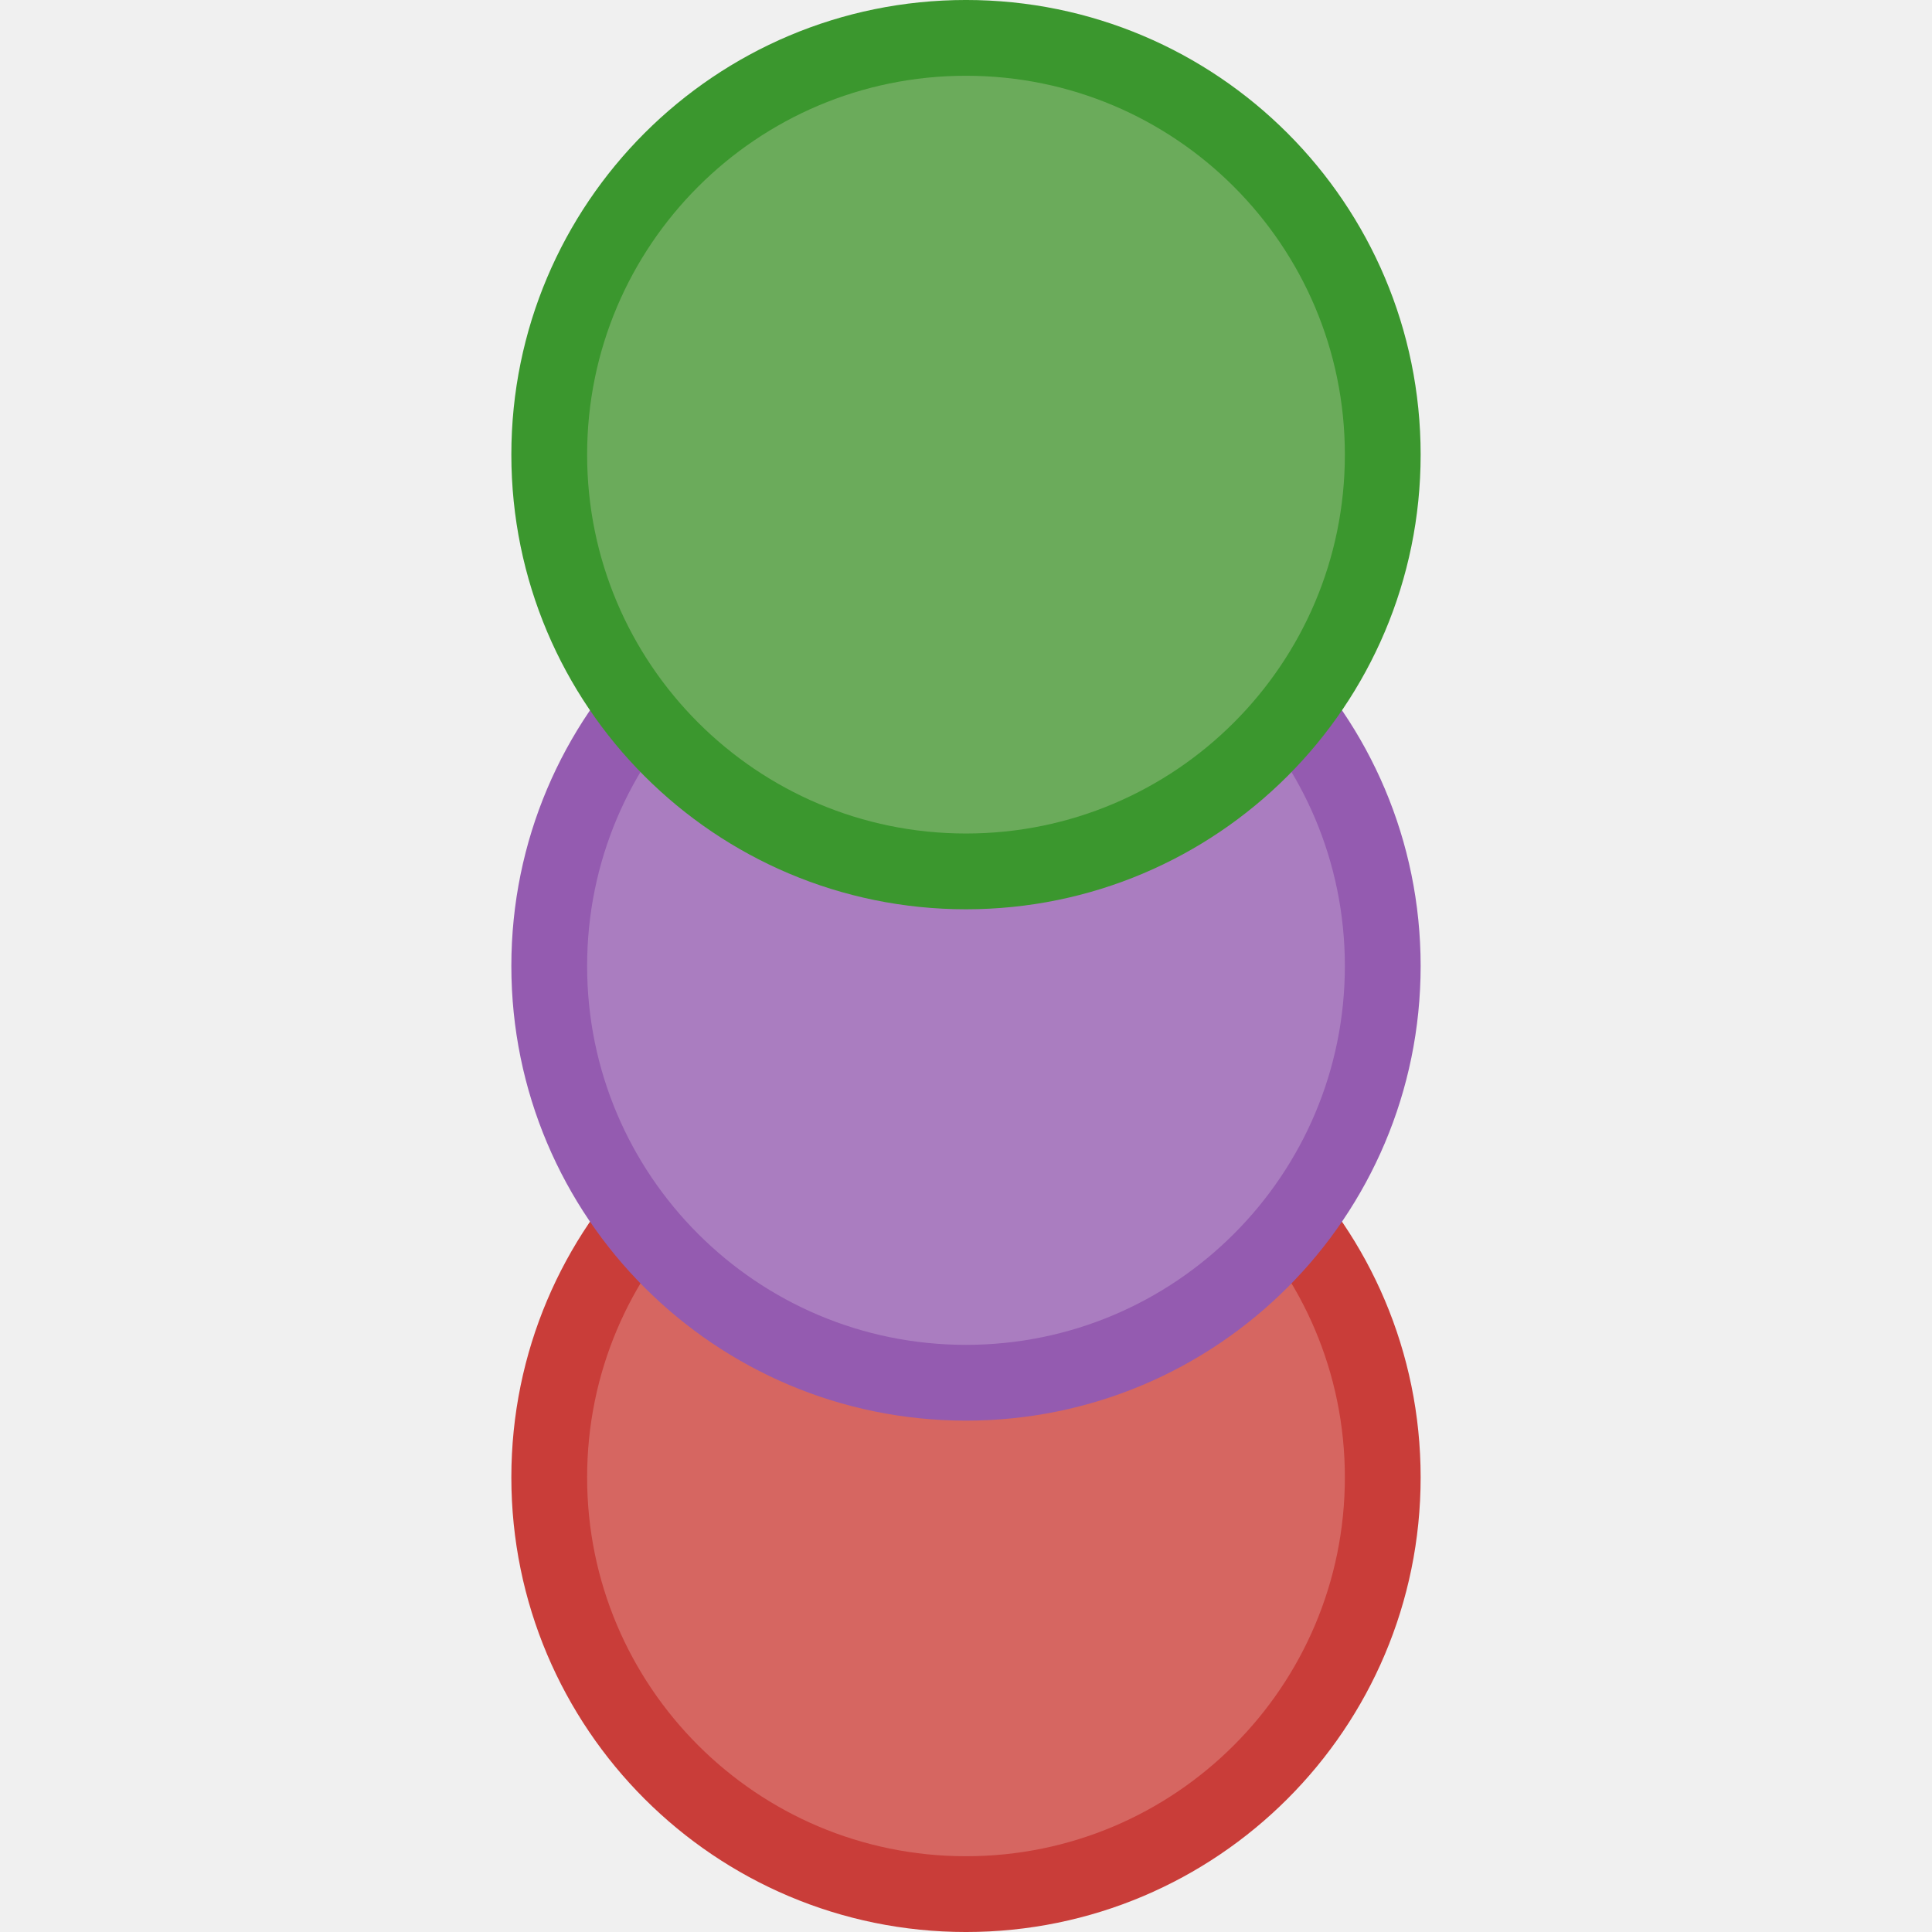
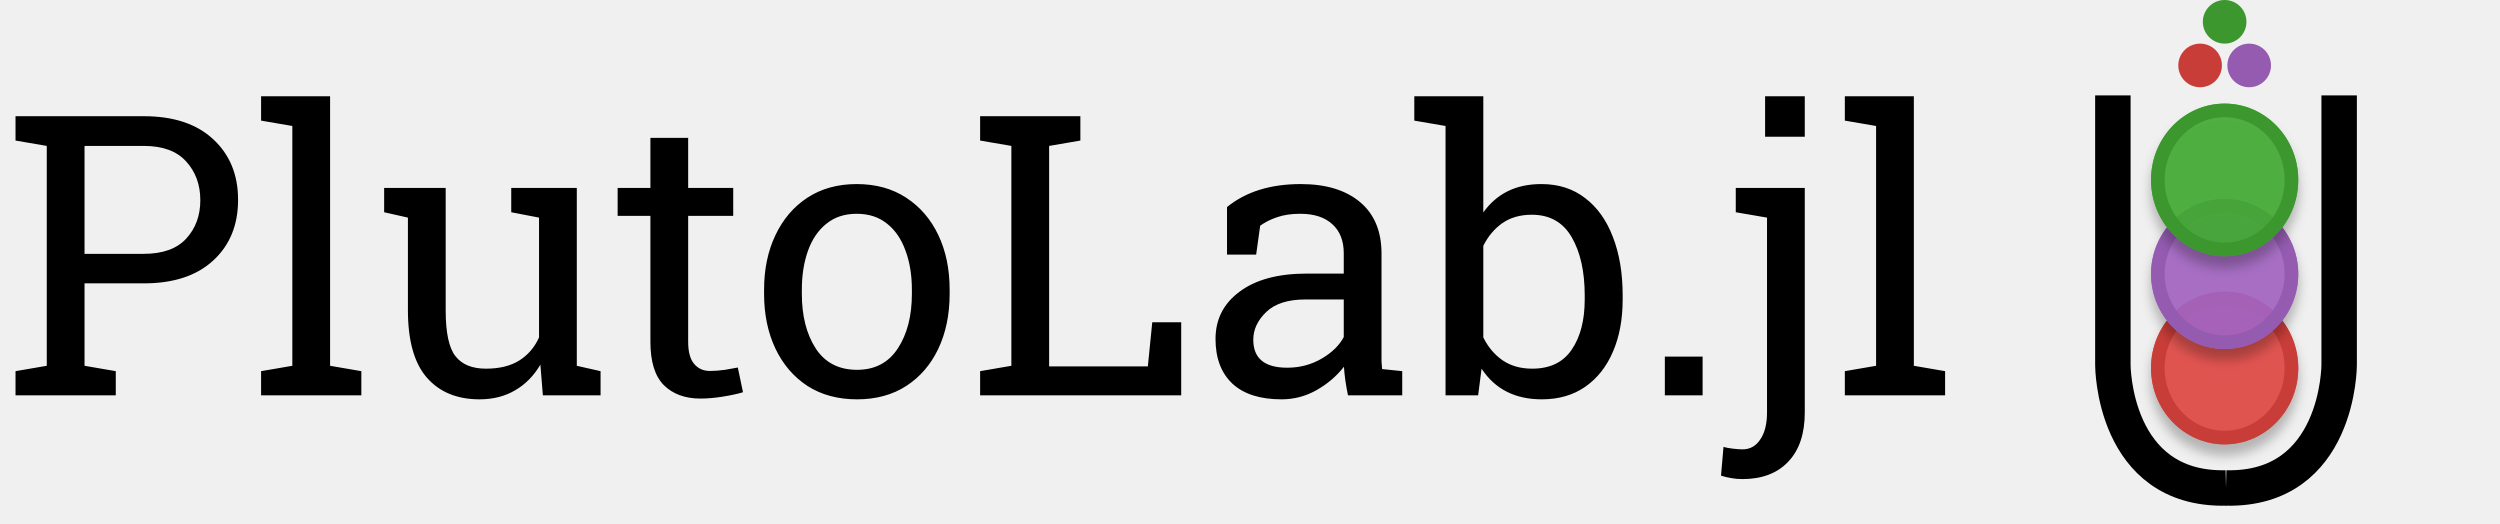
- <svg xmlns="http://www.w3.org/2000/svg" width="60mm" height="60mm" viewBox="0 0 60 60" version="1.1" id="svg8">
-   <defs id="defs2" />
-   <g id="layer1" transform="translate(-216.8641,-119.7454)">
-     <g transform="matrix(1.17882,0,0,1.17882,-63.08061,-42.64438)" id="layer1-0">
-       <g transform="matrix(0.6654232,0,0,0.6654232,140.8825,87.13249)" id="g51">
-         <circle style="fill:#d66661;stroke:#c93d39;stroke-width:3;fill-opacity:1" cx="183.41" cy="134.568" r="16.5" id="circle18" />
-         <circle style="fill:#aa7dc0;stroke:#945bb0;stroke-width:3;fill-opacity:1" cx="183.41" cy="114.322" r="16.5" id="circle22" />
-         <circle style="fill:#6bab5b;stroke:#3b972e;stroke-width:3;fill-opacity:1" cx="183.41" cy="94.077" r="16.5" id="circle20" />
-       </g>
+ <svg xmlns="http://www.w3.org/2000/svg" width="917" height="192" viewBox="0 0 917 192" fill="none">
+   <g clip-path="url(#clip0)">
+     <g filter="url(#filter0_d)">
+       <ellipse cx="816" cy="135" rx="27" ry="28" fill="#E44A45" fill-opacity="0.9" />
+       <path d="M840.5 135C840.5 149.17 829.446 160.5 816 160.5C802.554 160.5 791.5 149.17 791.5 135C791.5 120.83 802.554 109.5 816 109.5C829.446 109.5 840.5 120.83 840.5 135Z" stroke="#C93D39" stroke-width="5" />
    </g>
+     <path d="M5.695 145V136.141L17.156 134.172V53.523L5.695 51.555V42.625H52.734C63.656 42.625 72.141 45.438 78.188 51.062C84.281 56.688 87.328 64.094 87.328 73.281C87.328 82.562 84.281 89.992 78.188 95.57C72.141 101.148 63.656 103.938 52.734 103.938H31.008V134.172L42.469 136.141V145H5.695ZM31.008 93.109H52.734C59.672 93.109 64.852 91.258 68.273 87.555C71.742 83.805 73.477 79.094 73.477 73.422C73.477 67.75 71.742 63.016 68.273 59.219C64.852 55.422 59.672 53.523 52.734 53.523H31.008V93.109ZM95.766 145V136.141L107.227 134.172V46.211L95.766 44.242V35.312H121.078V134.172L132.539 136.141V145H95.766ZM175.922 146.477C167.672 146.477 161.227 143.828 156.586 138.531C151.945 133.234 149.625 124.984 149.625 113.781V79.82L140.906 77.852V68.922H163.477V113.922C163.477 122.031 164.672 127.609 167.062 130.656C169.453 133.703 173.18 135.227 178.242 135.227C183.164 135.227 187.219 134.242 190.406 132.273C193.641 130.258 196.078 127.422 197.719 123.766V79.82L187.523 77.852V68.922H211.57V134.172L220.289 136.141V145H199.125L198.211 133.75C195.82 137.828 192.727 140.969 188.93 143.172C185.18 145.375 180.844 146.477 175.922 146.477ZM256.922 146.195C251.297 146.195 246.82 144.555 243.492 141.273C240.211 137.945 238.57 132.648 238.57 125.383V79.188H226.547V68.922H238.57V50.57H252.422V68.922H268.945V79.188H252.422V125.383C252.422 129.039 253.148 131.734 254.602 133.469C256.055 135.203 258 136.07 260.438 136.07C262.078 136.07 263.906 135.93 265.922 135.648C267.938 135.32 269.508 135.039 270.633 134.805L272.531 143.875C270.516 144.484 268.031 145.023 265.078 145.492C262.172 145.961 259.453 146.195 256.922 146.195ZM314.367 146.477C307.336 146.477 301.266 144.836 296.156 141.555C291.094 138.227 287.18 133.656 284.414 127.844C281.648 121.984 280.266 115.305 280.266 107.805V106.258C280.266 98.758 281.648 92.102 284.414 86.289C287.18 80.43 291.094 75.836 296.156 72.508C301.266 69.18 307.289 67.516 314.227 67.516C321.258 67.516 327.305 69.18 332.367 72.508C337.477 75.836 341.414 80.406 344.18 86.219C346.945 92.031 348.328 98.711 348.328 106.258V107.805C348.328 115.352 346.945 122.055 344.18 127.914C341.414 133.727 337.5 138.273 332.438 141.555C327.375 144.836 321.352 146.477 314.367 146.477ZM314.367 135.648C320.93 135.648 325.922 133.023 329.344 127.773C332.766 122.523 334.477 115.867 334.477 107.805V106.258C334.477 100.914 333.703 96.156 332.156 91.984C330.656 87.766 328.406 84.461 325.406 82.07C322.406 79.633 318.68 78.414 314.227 78.414C309.82 78.414 306.117 79.633 303.117 82.07C300.117 84.461 297.867 87.766 296.367 91.984C294.867 96.156 294.117 100.914 294.117 106.258V107.805C294.117 115.867 295.805 122.523 299.18 127.773C302.602 133.023 307.664 135.648 314.367 135.648ZM359.508 145V136.141L370.969 134.172V53.523L359.508 51.555V42.625H396.281V51.555L384.82 53.523V134.383H421.031L422.648 118.211H433.266V145H359.508ZM470.109 146.477C462.188 146.477 456.164 144.555 452.039 140.711C447.914 136.82 445.852 131.359 445.852 124.328C445.852 117.109 448.805 111.32 454.711 106.961C460.617 102.555 468.82 100.352 479.32 100.352H492.891V92.898C492.891 88.305 491.484 84.742 488.672 82.211C485.906 79.68 481.992 78.414 476.93 78.414C473.742 78.414 470.977 78.812 468.633 79.609C466.289 80.359 464.156 81.414 462.234 82.773L460.758 93.391H450.07V75.953C456.961 70.328 465.984 67.516 477.141 67.516C486.375 67.516 493.617 69.719 498.867 74.125C504.117 78.531 506.742 84.836 506.742 93.039V129.672C506.742 130.656 506.742 131.617 506.742 132.555C506.789 133.492 506.859 134.43 506.953 135.367L514.336 136.141V145H494.438C493.641 141.156 493.148 137.664 492.961 134.523C490.289 137.945 486.938 140.805 482.906 143.102C478.922 145.352 474.656 146.477 470.109 146.477ZM472.148 134.875C476.742 134.875 480.938 133.773 484.734 131.57C488.531 129.367 491.25 126.719 492.891 123.625V109.844H478.828C472.453 109.844 467.672 111.367 464.484 114.414C461.297 117.461 459.703 120.859 459.703 124.609C459.703 131.453 463.852 134.875 472.148 134.875ZM565.523 146.477C555.727 146.477 548.367 142.727 543.445 135.227L542.18 145H530.227V46.211L518.766 44.242V35.312H544.078V77.922C546.469 74.547 549.422 71.969 552.938 70.188C556.5 68.406 560.648 67.516 565.383 67.516C571.664 67.516 577.008 69.227 581.414 72.648C585.867 76.023 589.266 80.781 591.609 86.922C594 93.062 595.195 100.211 595.195 108.367V109.844C595.195 117.156 594 123.555 591.609 129.039C589.266 134.523 585.867 138.812 581.414 141.906C577.008 144.953 571.711 146.477 565.523 146.477ZM562.008 135.227C568.523 135.227 573.352 132.906 576.492 128.266C579.68 123.625 581.273 117.484 581.273 109.844V108.367C581.273 99.602 579.68 92.477 576.492 86.992C573.305 81.508 568.43 78.766 561.867 78.766C557.602 78.766 553.992 79.797 551.039 81.859C548.133 83.922 545.812 86.688 544.078 90.156V123.766C545.812 127.281 548.156 130.07 551.109 132.133C554.109 134.195 557.742 135.227 562.008 135.227ZM610.664 145V130.797H624.516V145H610.664ZM639.141 175.727C637.641 175.727 636.281 175.609 635.062 175.375C633.844 175.188 632.578 174.883 631.266 174.461L632.18 163.914C632.836 164.148 633.938 164.359 635.484 164.547C637.078 164.734 638.297 164.828 639.141 164.828C641.906 164.828 644.086 163.609 645.68 161.172C647.32 158.781 648.141 155.477 648.141 151.258V79.82L636.68 77.852V68.922H661.992V151.258C661.992 159.086 659.977 165.109 655.945 169.328C651.914 173.594 646.312 175.727 639.141 175.727ZM647.438 50.148V35.312H661.992V50.148H647.438ZM676.688 145V136.141L688.148 134.172V46.211L676.688 44.242V35.312H702V134.172L713.461 136.141V145H676.688Z" fill="black" />
+     <g filter="url(#filter1_d)">
+       <ellipse cx="816" cy="100.5" rx="27" ry="27.5" fill="#A666C6" fill-opacity="0.9" />
+       <path d="M840.5 100.5C840.5 114.351 829.488 125.5 816 125.5C802.512 125.5 791.5 114.351 791.5 100.5C791.5 86.649 802.512 75.5 816 75.5C829.488 75.5 840.5 86.649 840.5 100.5Z" stroke="#945BB0" stroke-width="5" />
+     </g>
+     <g filter="url(#filter2_d)">
+       <ellipse cx="816" cy="66" rx="27" ry="28" fill="#43AE34" fill-opacity="0.9" />
+       <path d="M840.5 66C840.5 80.17 829.446 91.5 816 91.5C802.554 91.5 791.5 80.17 791.5 66C791.5 51.83 802.554 40.5 816 40.5C829.446 40.5 840.5 51.83 840.5 66Z" stroke="#3B972E" stroke-width="5" />
+     </g>
+     <circle cx="807" cy="24" r="8" fill="#C93D39" />
+     <path d="M824 8C824 12.418 820.418 16 816 16C811.582 16 808 12.418 808 8C808 3.582 811.582 0 816 0C820.418 0 824 3.582 824 8Z" fill="#3B972E" />
+     <circle cx="825" cy="24" r="8" fill="#945BB0" />
+     <path d="M775 35V133.932C775 133.932 775 179.915 816.5 178.986" stroke="black" stroke-width="13" />
+     <path d="M858 35V133.932C858 133.932 858 179.915 816.5 178.986" stroke="black" stroke-width="13" />
  </g>
+   <defs>
+     <filter id="filter0_d" x="785" y="107" width="62" height="64" filterUnits="userSpaceOnUse" color-interpolation-filters="sRGB">
+       <feFlood flood-opacity="0" result="BackgroundImageFix" />
+       <feColorMatrix in="SourceAlpha" type="matrix" values="0 0 0 0 0 0 0 0 0 0 0 0 0 0 0 0 0 0 127 0" />
+       <feOffset dy="4" />
+       <feGaussianBlur stdDeviation="2" />
+       <feColorMatrix type="matrix" values="0 0 0 0 0 0 0 0 0 0 0 0 0 0 0 0 0 0 0.25 0" />
+       <feBlend mode="normal" in2="BackgroundImageFix" result="effect1_dropShadow" />
+       <feBlend mode="normal" in="SourceGraphic" in2="effect1_dropShadow" result="shape" />
+     </filter>
+     <filter id="filter1_d" x="785" y="73" width="62" height="63" filterUnits="userSpaceOnUse" color-interpolation-filters="sRGB">
+       <feFlood flood-opacity="0" result="BackgroundImageFix" />
+       <feColorMatrix in="SourceAlpha" type="matrix" values="0 0 0 0 0 0 0 0 0 0 0 0 0 0 0 0 0 0 127 0" />
+       <feOffset dy="4" />
+       <feGaussianBlur stdDeviation="2" />
+       <feColorMatrix type="matrix" values="0 0 0 0 0 0 0 0 0 0 0 0 0 0 0 0 0 0 0.25 0" />
+       <feBlend mode="normal" in2="BackgroundImageFix" result="effect1_dropShadow" />
+       <feBlend mode="normal" in="SourceGraphic" in2="effect1_dropShadow" result="shape" />
+     </filter>
+     <filter id="filter2_d" x="785" y="38" width="62" height="64" filterUnits="userSpaceOnUse" color-interpolation-filters="sRGB">
+       <feFlood flood-opacity="0" result="BackgroundImageFix" />
+       <feColorMatrix in="SourceAlpha" type="matrix" values="0 0 0 0 0 0 0 0 0 0 0 0 0 0 0 0 0 0 127 0" />
+       <feOffset dy="4" />
+       <feGaussianBlur stdDeviation="2" />
+       <feColorMatrix type="matrix" values="0 0 0 0 0 0 0 0 0 0 0 0 0 0 0 0 0 0 0.25 0" />
+       <feBlend mode="normal" in2="BackgroundImageFix" result="effect1_dropShadow" />
+       <feBlend mode="normal" in="SourceGraphic" in2="effect1_dropShadow" result="shape" />
+     </filter>
+     <clipPath id="clip0">
+       <rect width="917" height="192" fill="white" />
+     </clipPath>
+   </defs>
</svg>
